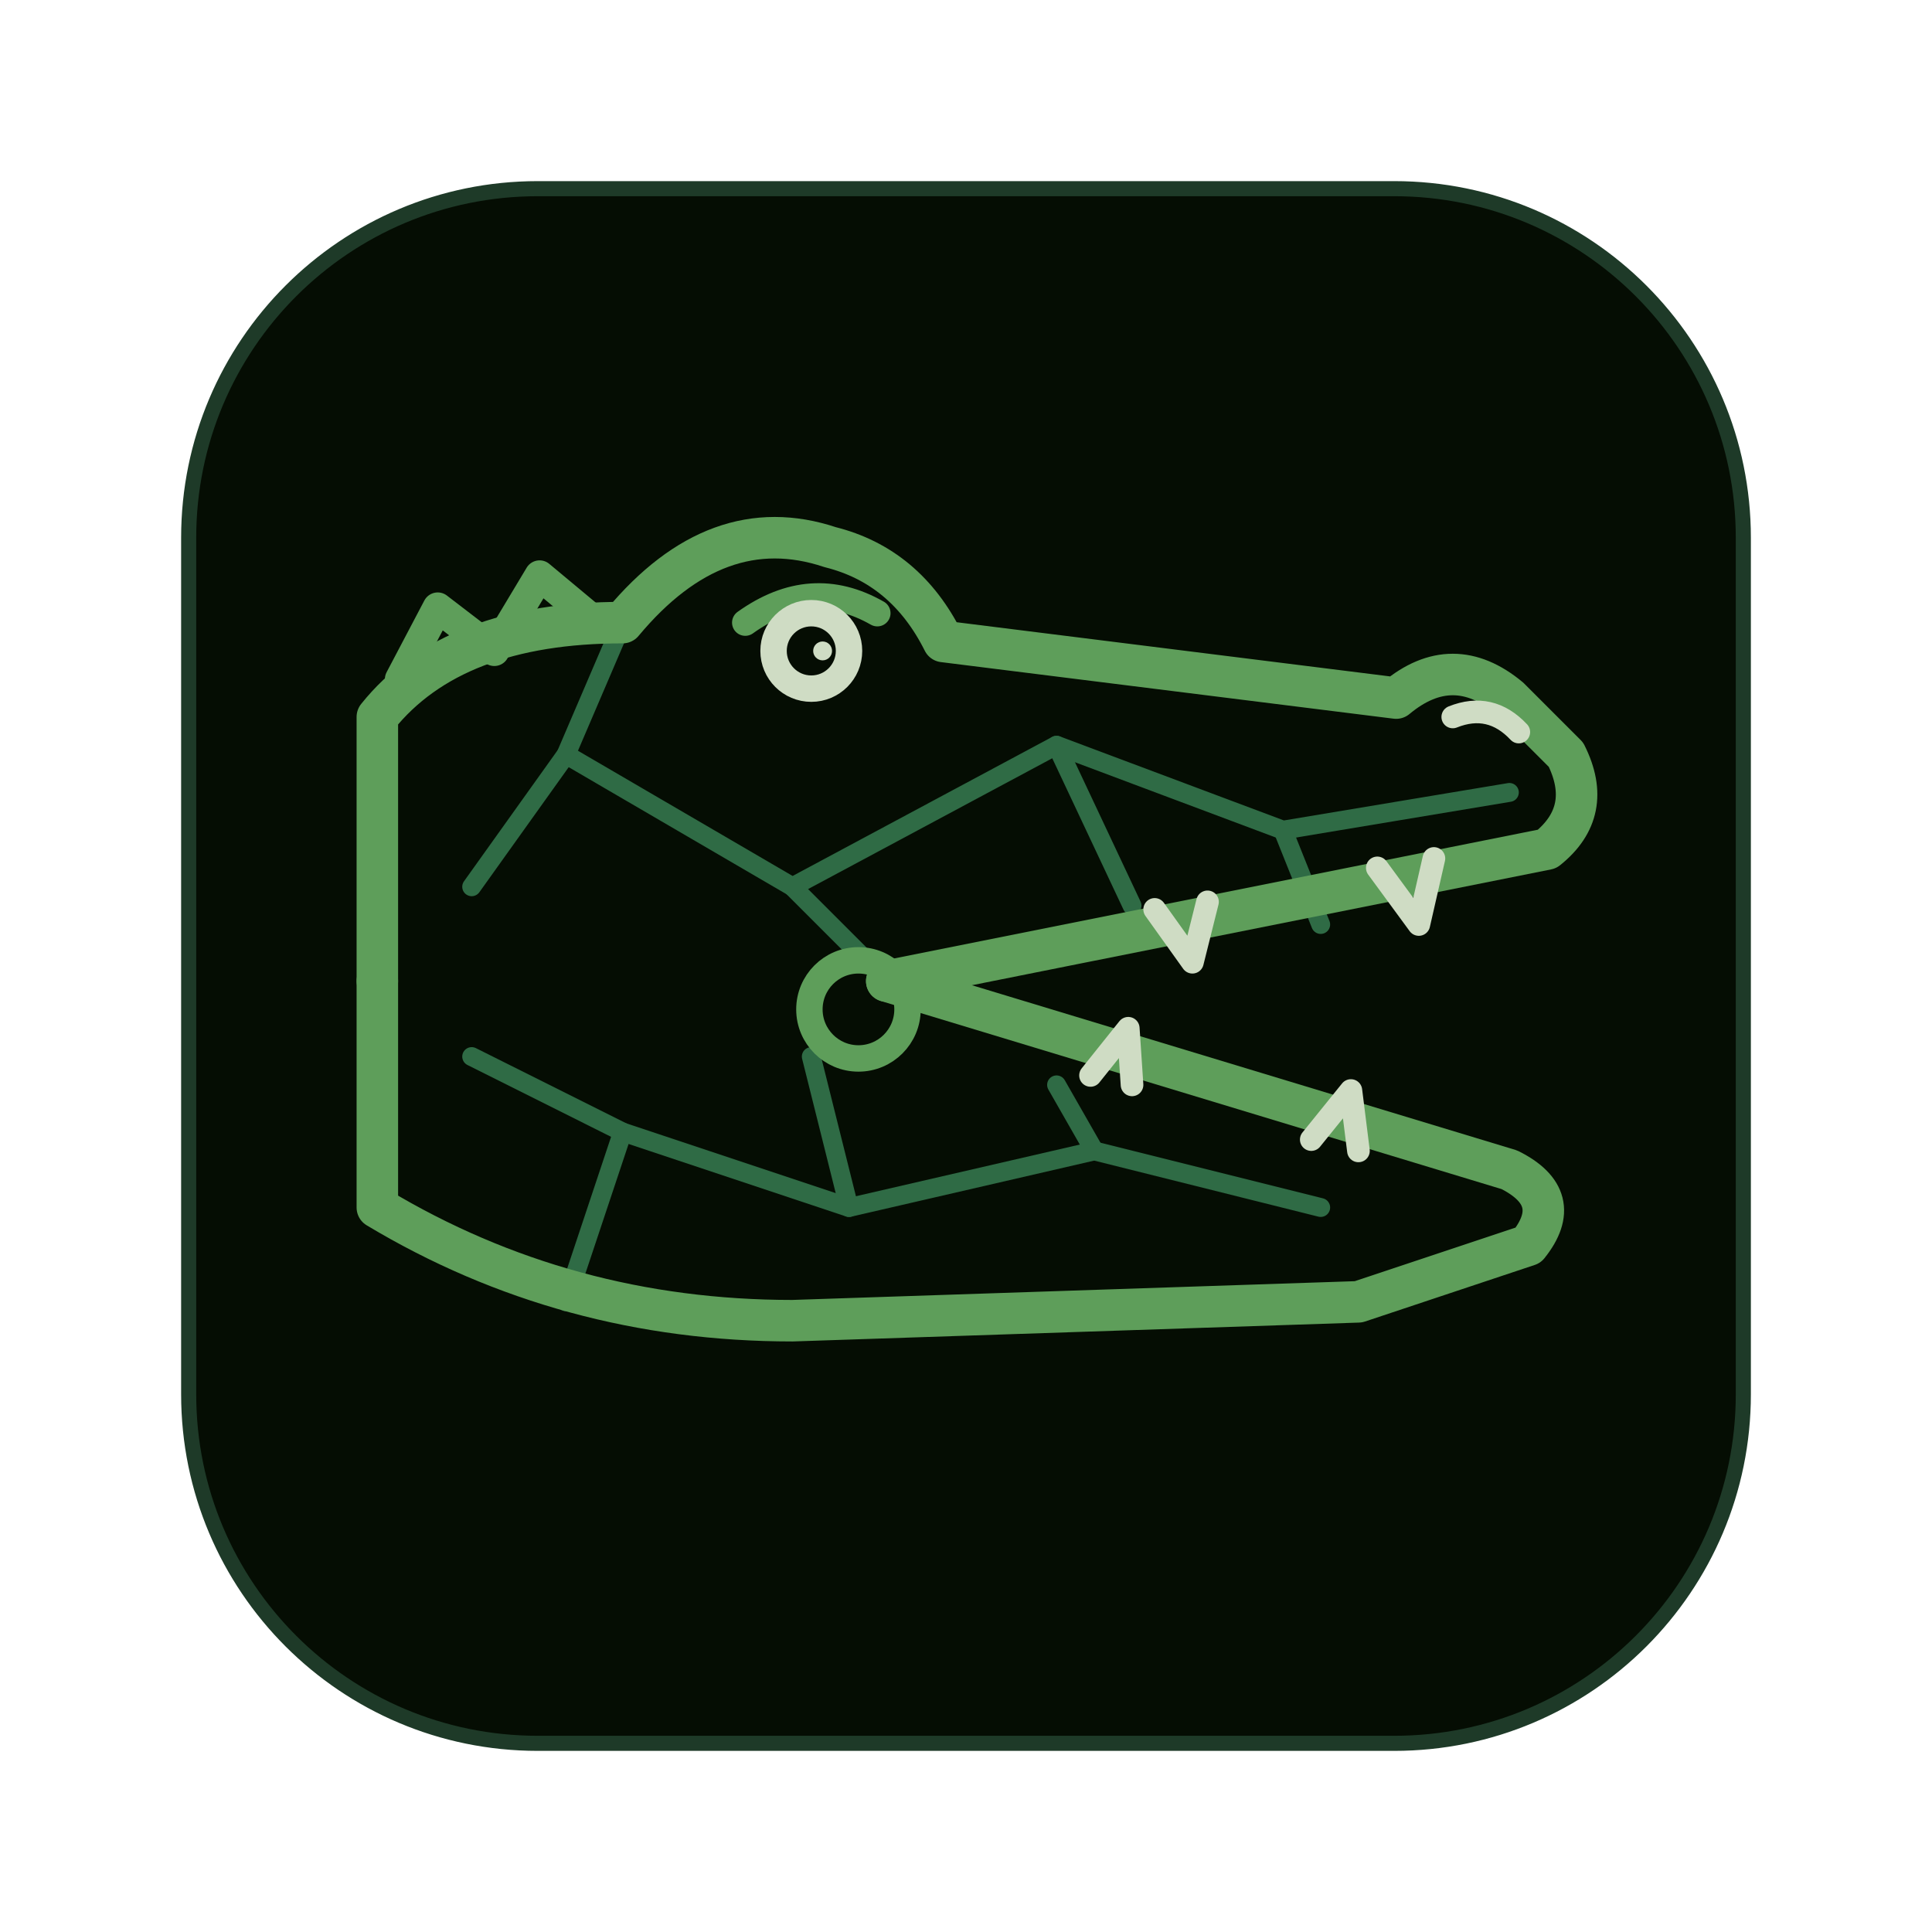
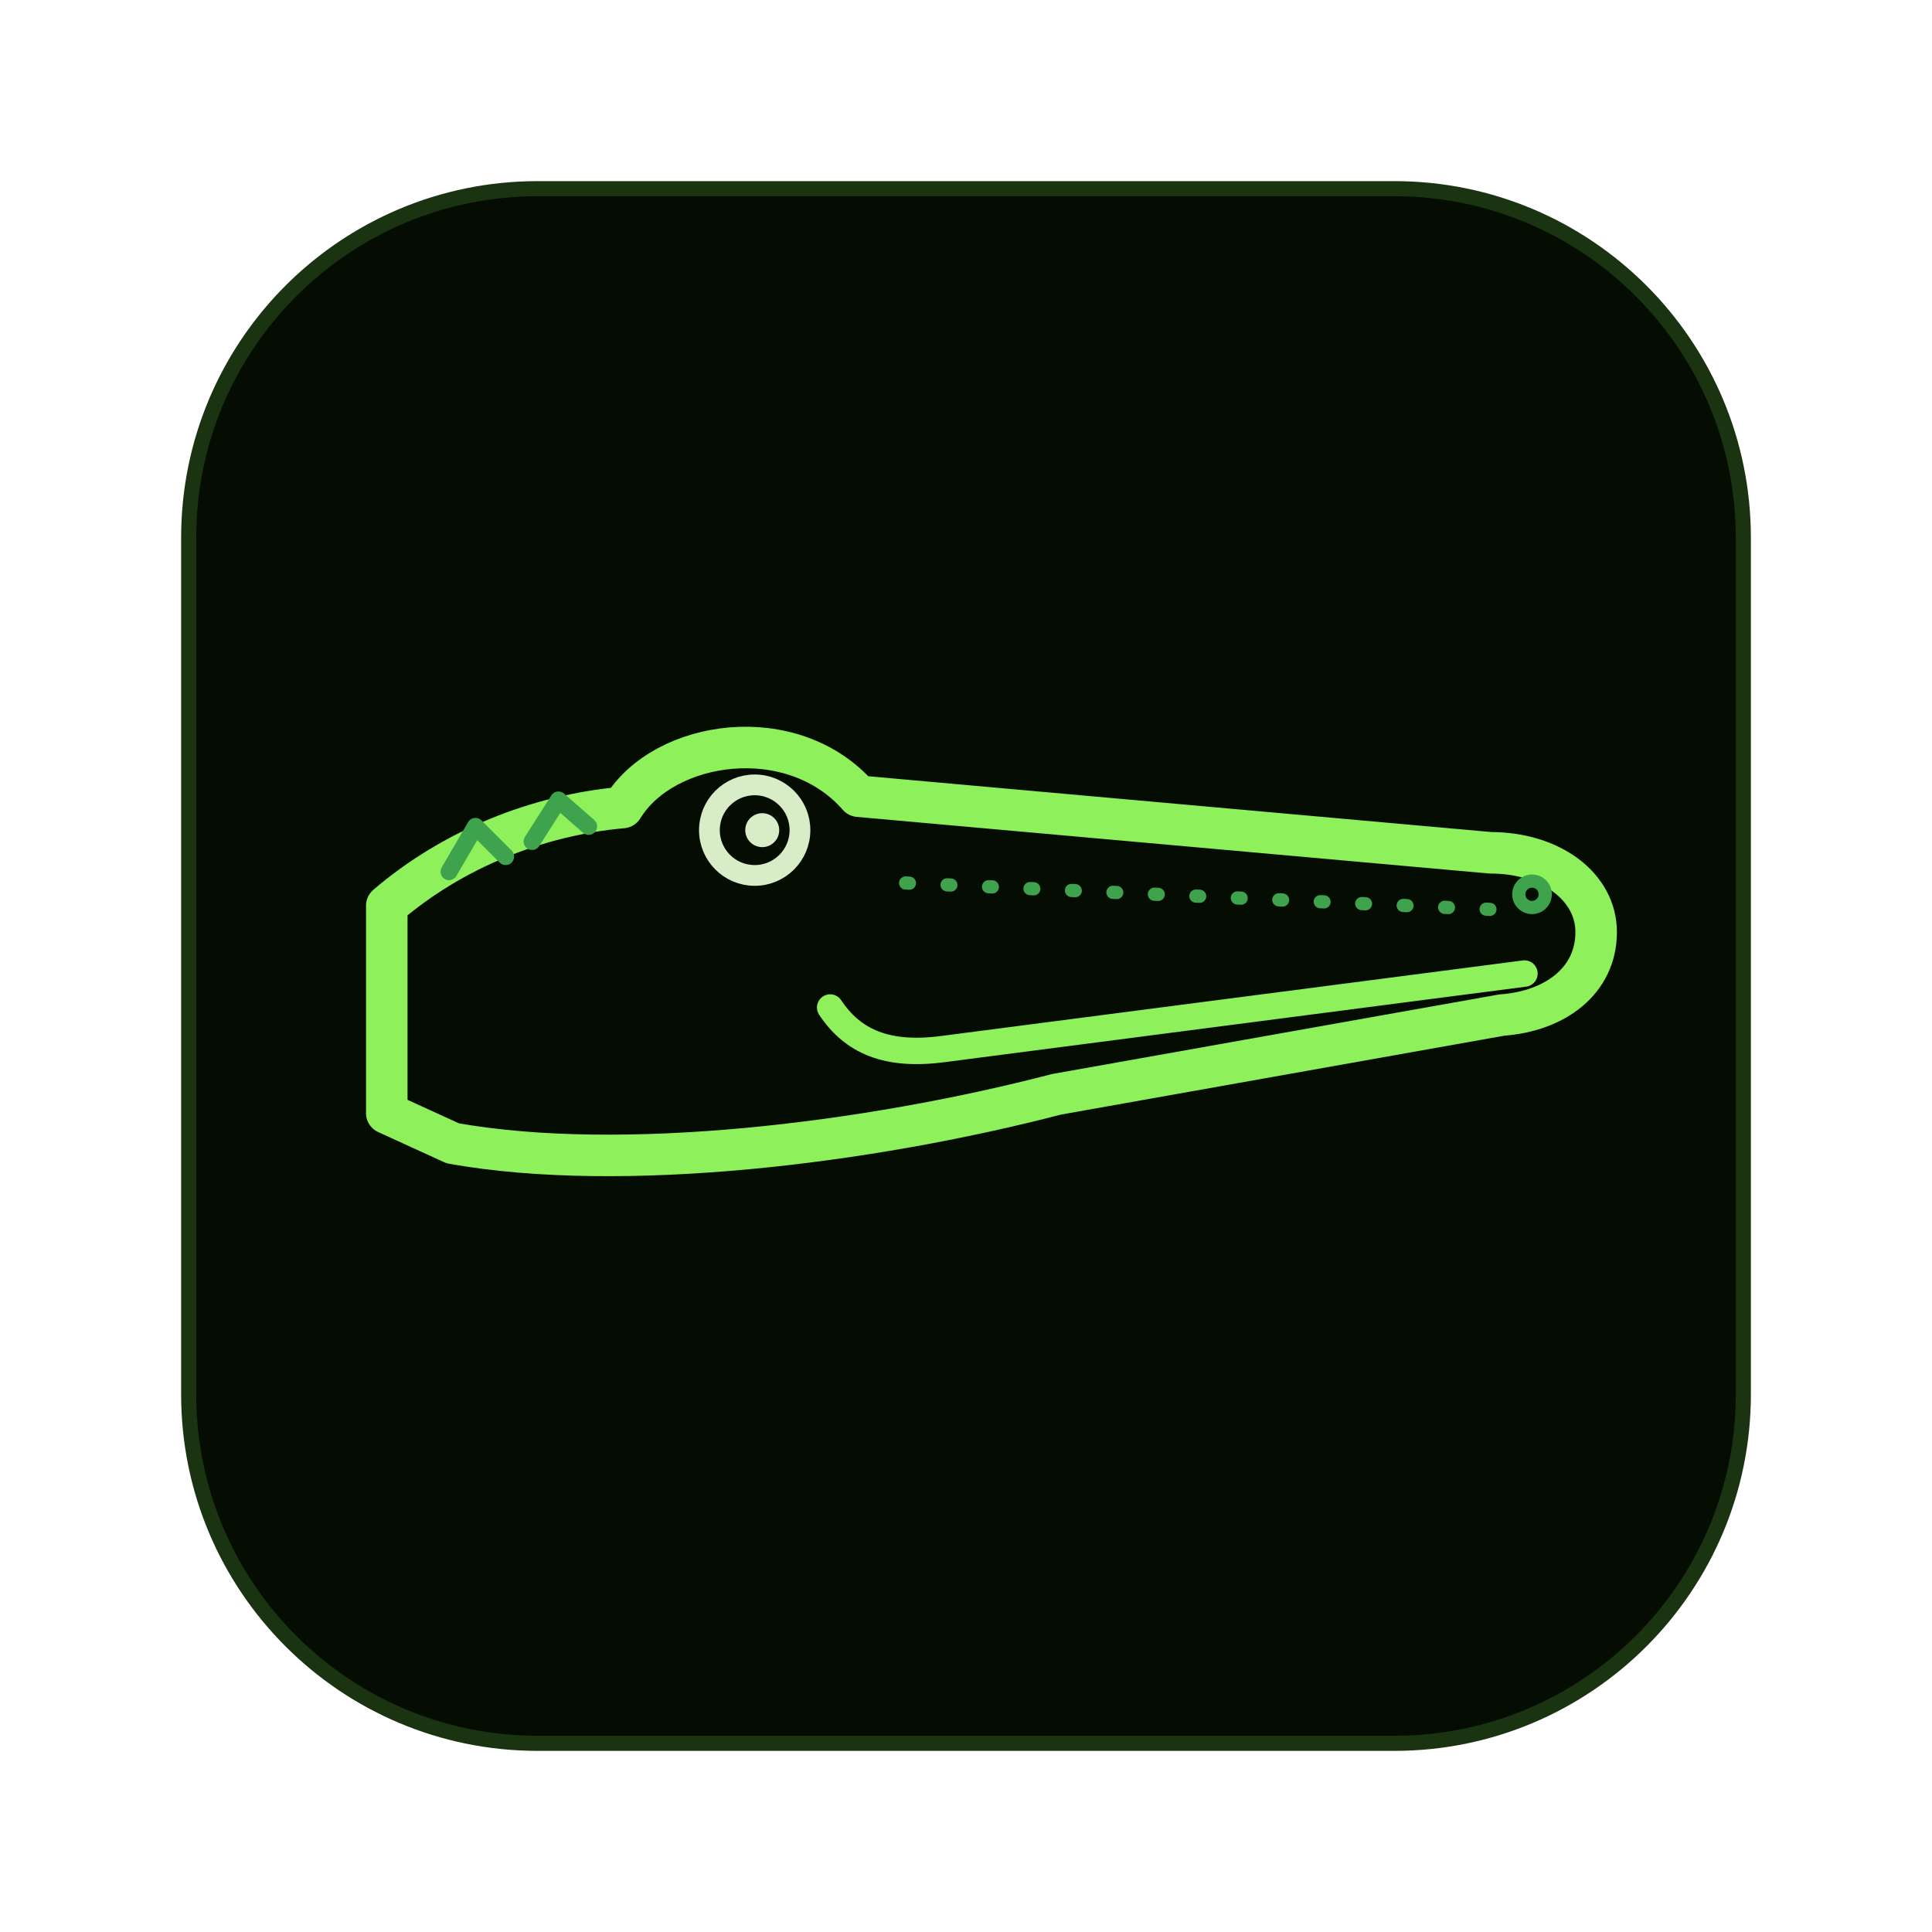
<svg xmlns="http://www.w3.org/2000/svg" width="1024" height="1024" viewBox="0 0 1024 1024">
-   <defs>
-   </defs>
-   <rect x="100" y="100" width="824" height="824" rx="185" fill="#050d03" stroke="#1E3A28" stroke-width="8" />
+   <rect x="100" y="100" width="824" height="824" rx="185" fill="#050d03" stroke="#1a3310" stroke-width="8" />
  <g fill="none" stroke-linecap="round" stroke-linejoin="round">
-     <g stroke="#2F6B45" stroke-width="10">
-       <path d="M300 400 L420 470 L560 395 L680 440 L800 420" />
-       <path d="M420 470 L470 520 M560 395 L600 480 M680 440 L700 490" />
-       <path d="M330 600 L450 640 L580 610 L700 640" />
-       <path d="M450 640 L430 560 M580 610 L560 575" />
-       <path d="M250 470 L300 400 L330 330" />
-       <path d="M250 560 L330 600 L300 690" />
-     </g>
-     <path d="M212 360 L232 322 L262 345 L286 305 L316 330" stroke="#5E9E5A" stroke-width="16" />
-     <g stroke="#5E9E5A" stroke-width="22">
-       <path d="M200 520 L200 380 Q240 330 330 330 Q380 270 440 290 Q480 300 500 340 L740 370 Q770 345 800 370 L830 400 Q845 430 820 450 L470 520" />
-       <path d="M470 520 L800 620 Q830 635 810 660 L720 690 L420 700 Q300 700 200 640 L200 520" />
-       <circle cx="455" cy="535" r="26" stroke-width="14" />
-     </g>
-     <g stroke="#CFDCC4" stroke-width="12">
-       <path d="M760 455 L752 490 L730 460" />
-       <path d="M640 478 L632 510 L612 482" />
-       <path d="M720 610 L716 578 L695 604" />
-       <path d="M600 575 L598 545 L578 570" />
-     </g>
-     <path d="M395 330 Q430 305 465 325" stroke="#5E9E5A" stroke-width="14" />
-     <circle cx="430" cy="345" r="20" stroke="#CFDCC4" stroke-width="14" />
-     <circle cx="436" cy="345" r="5" fill="#CFDCC4" stroke="none" />
-     <path d="M770 380 Q790 372 805 388" stroke="#CFDCC4" stroke-width="12" />
+     <path d="M480 468 L790 482" stroke="#3fa34d" stroke-width="7" stroke-dasharray="2 20" />
+     <path stroke="#8ef05a" stroke-width="22" d="M205 590 L205 480              C240 450 285 432 330 428              C352 392 420 382 455 422              L790 452              C822 452 846 470 846 494              C846 520 824 536 796 538              L560 580              C460 606 330 622 240 606              Z" />
+     <path stroke="#8ef05a" stroke-width="14" d="M808 516 L500 556 C470 560 452 552 440 534" />
+     <path stroke="#3fa34d" stroke-width="9" d="M238 462 L252 438 L268 454 M282 446 L296 424 L312 438" />
+     <circle cx="812" cy="474" r="7" stroke="#3fa34d" stroke-width="7" />
  </g>
+   <circle cx="400" cy="440" r="24" fill="none" stroke="#d8ecc8" stroke-width="11" />
+   <circle cx="404" cy="440" r="9" fill="#d8ecc8" />
</svg>
